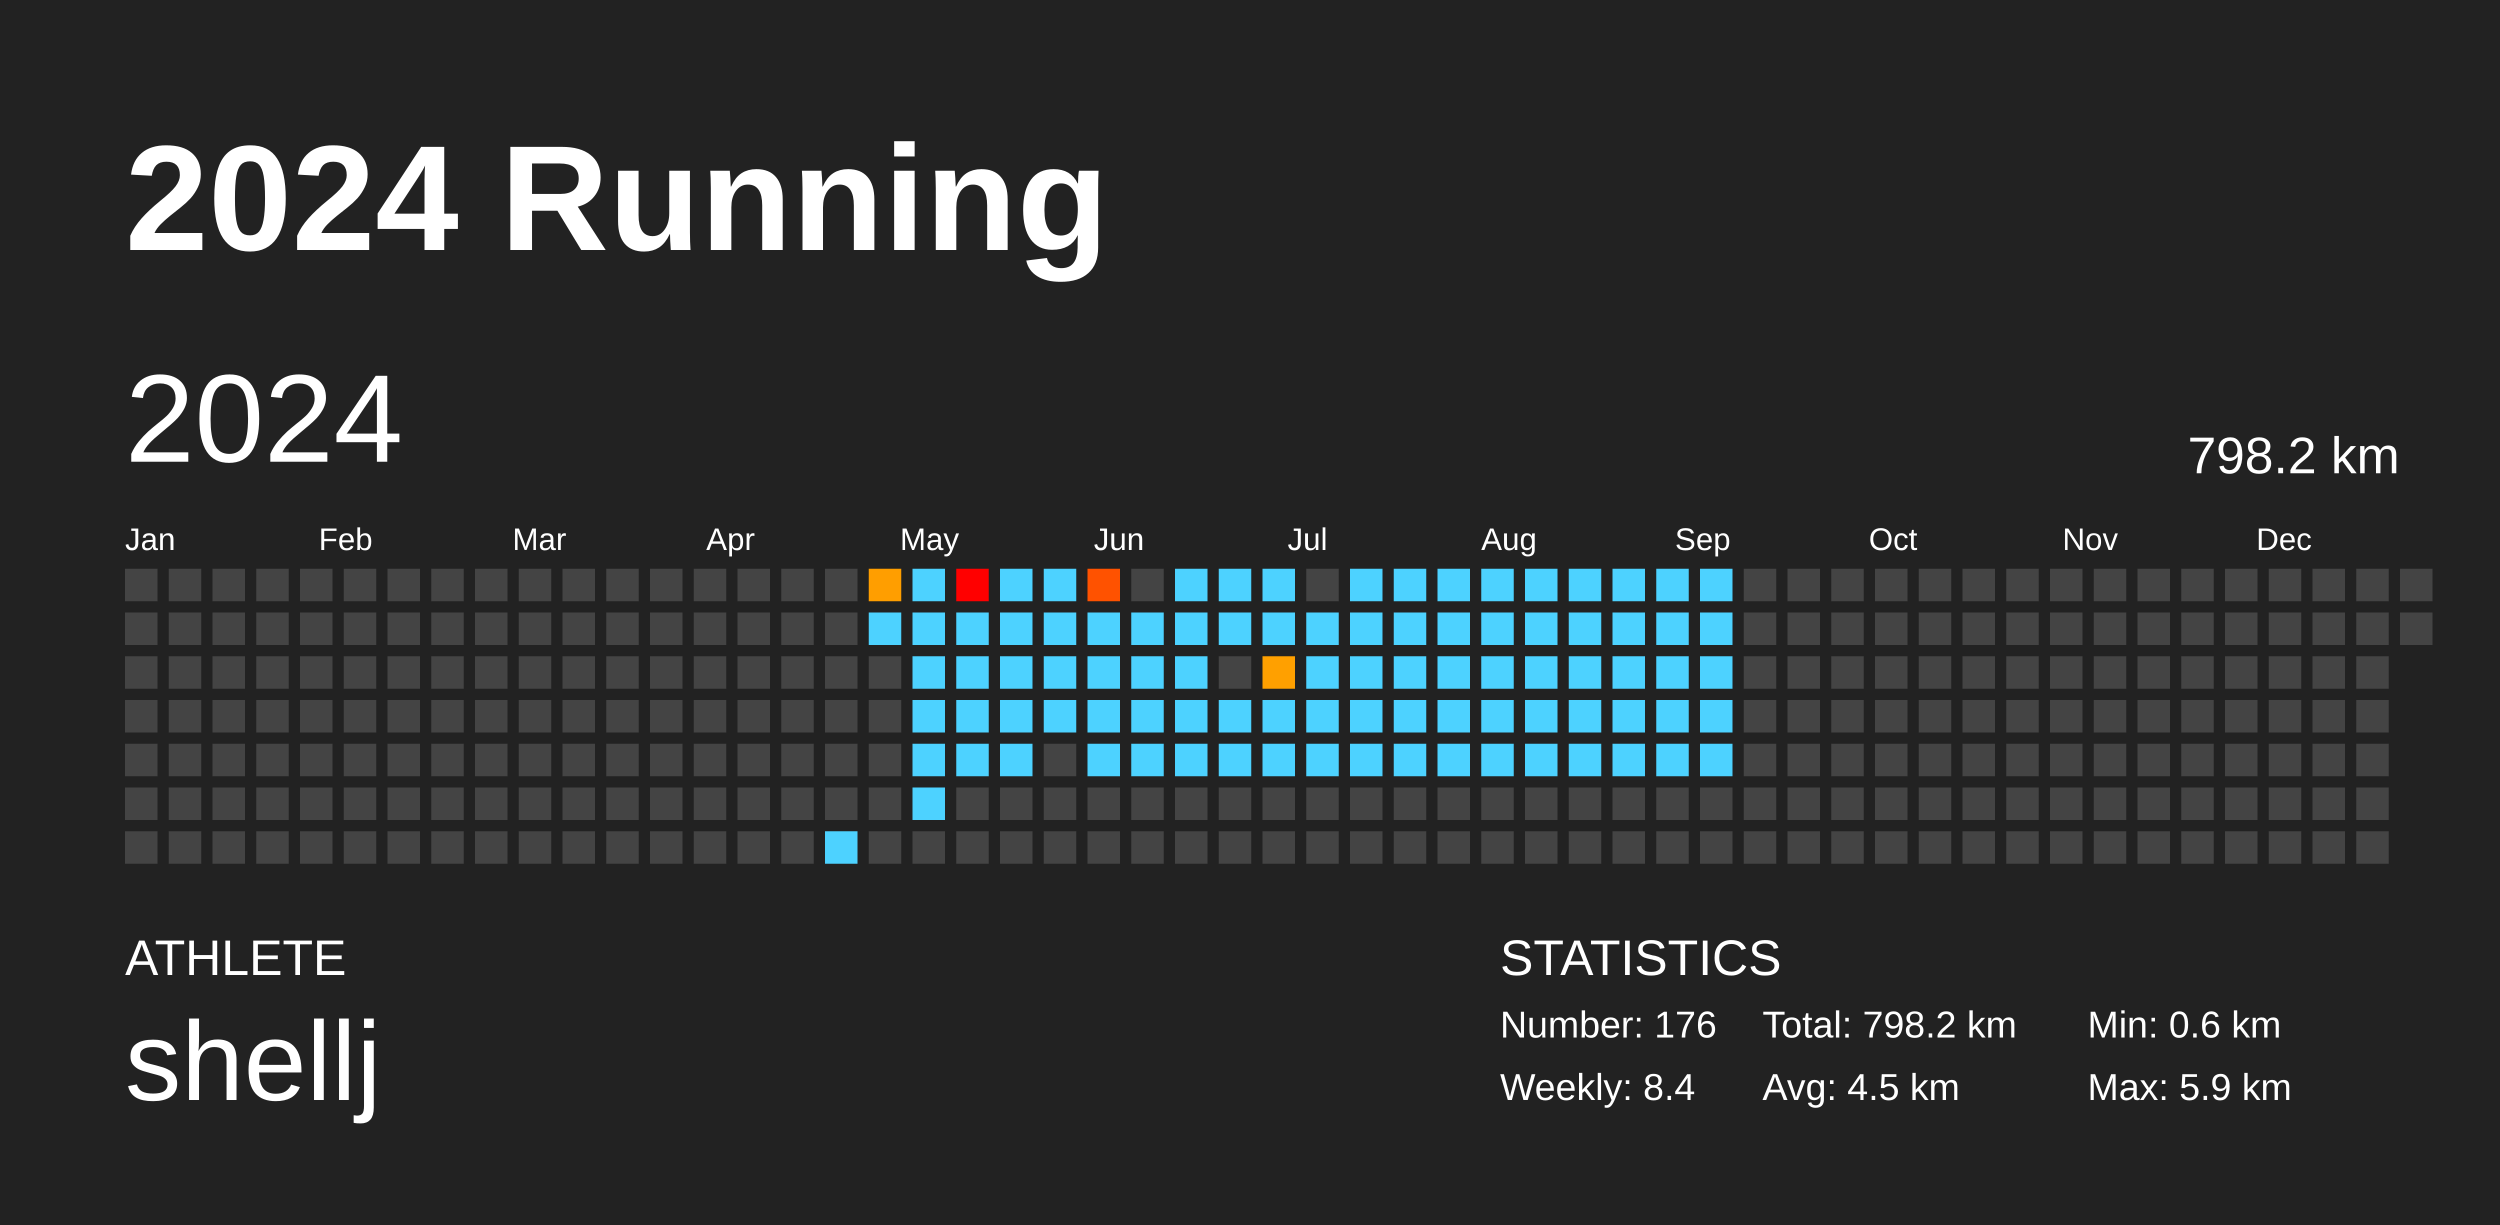
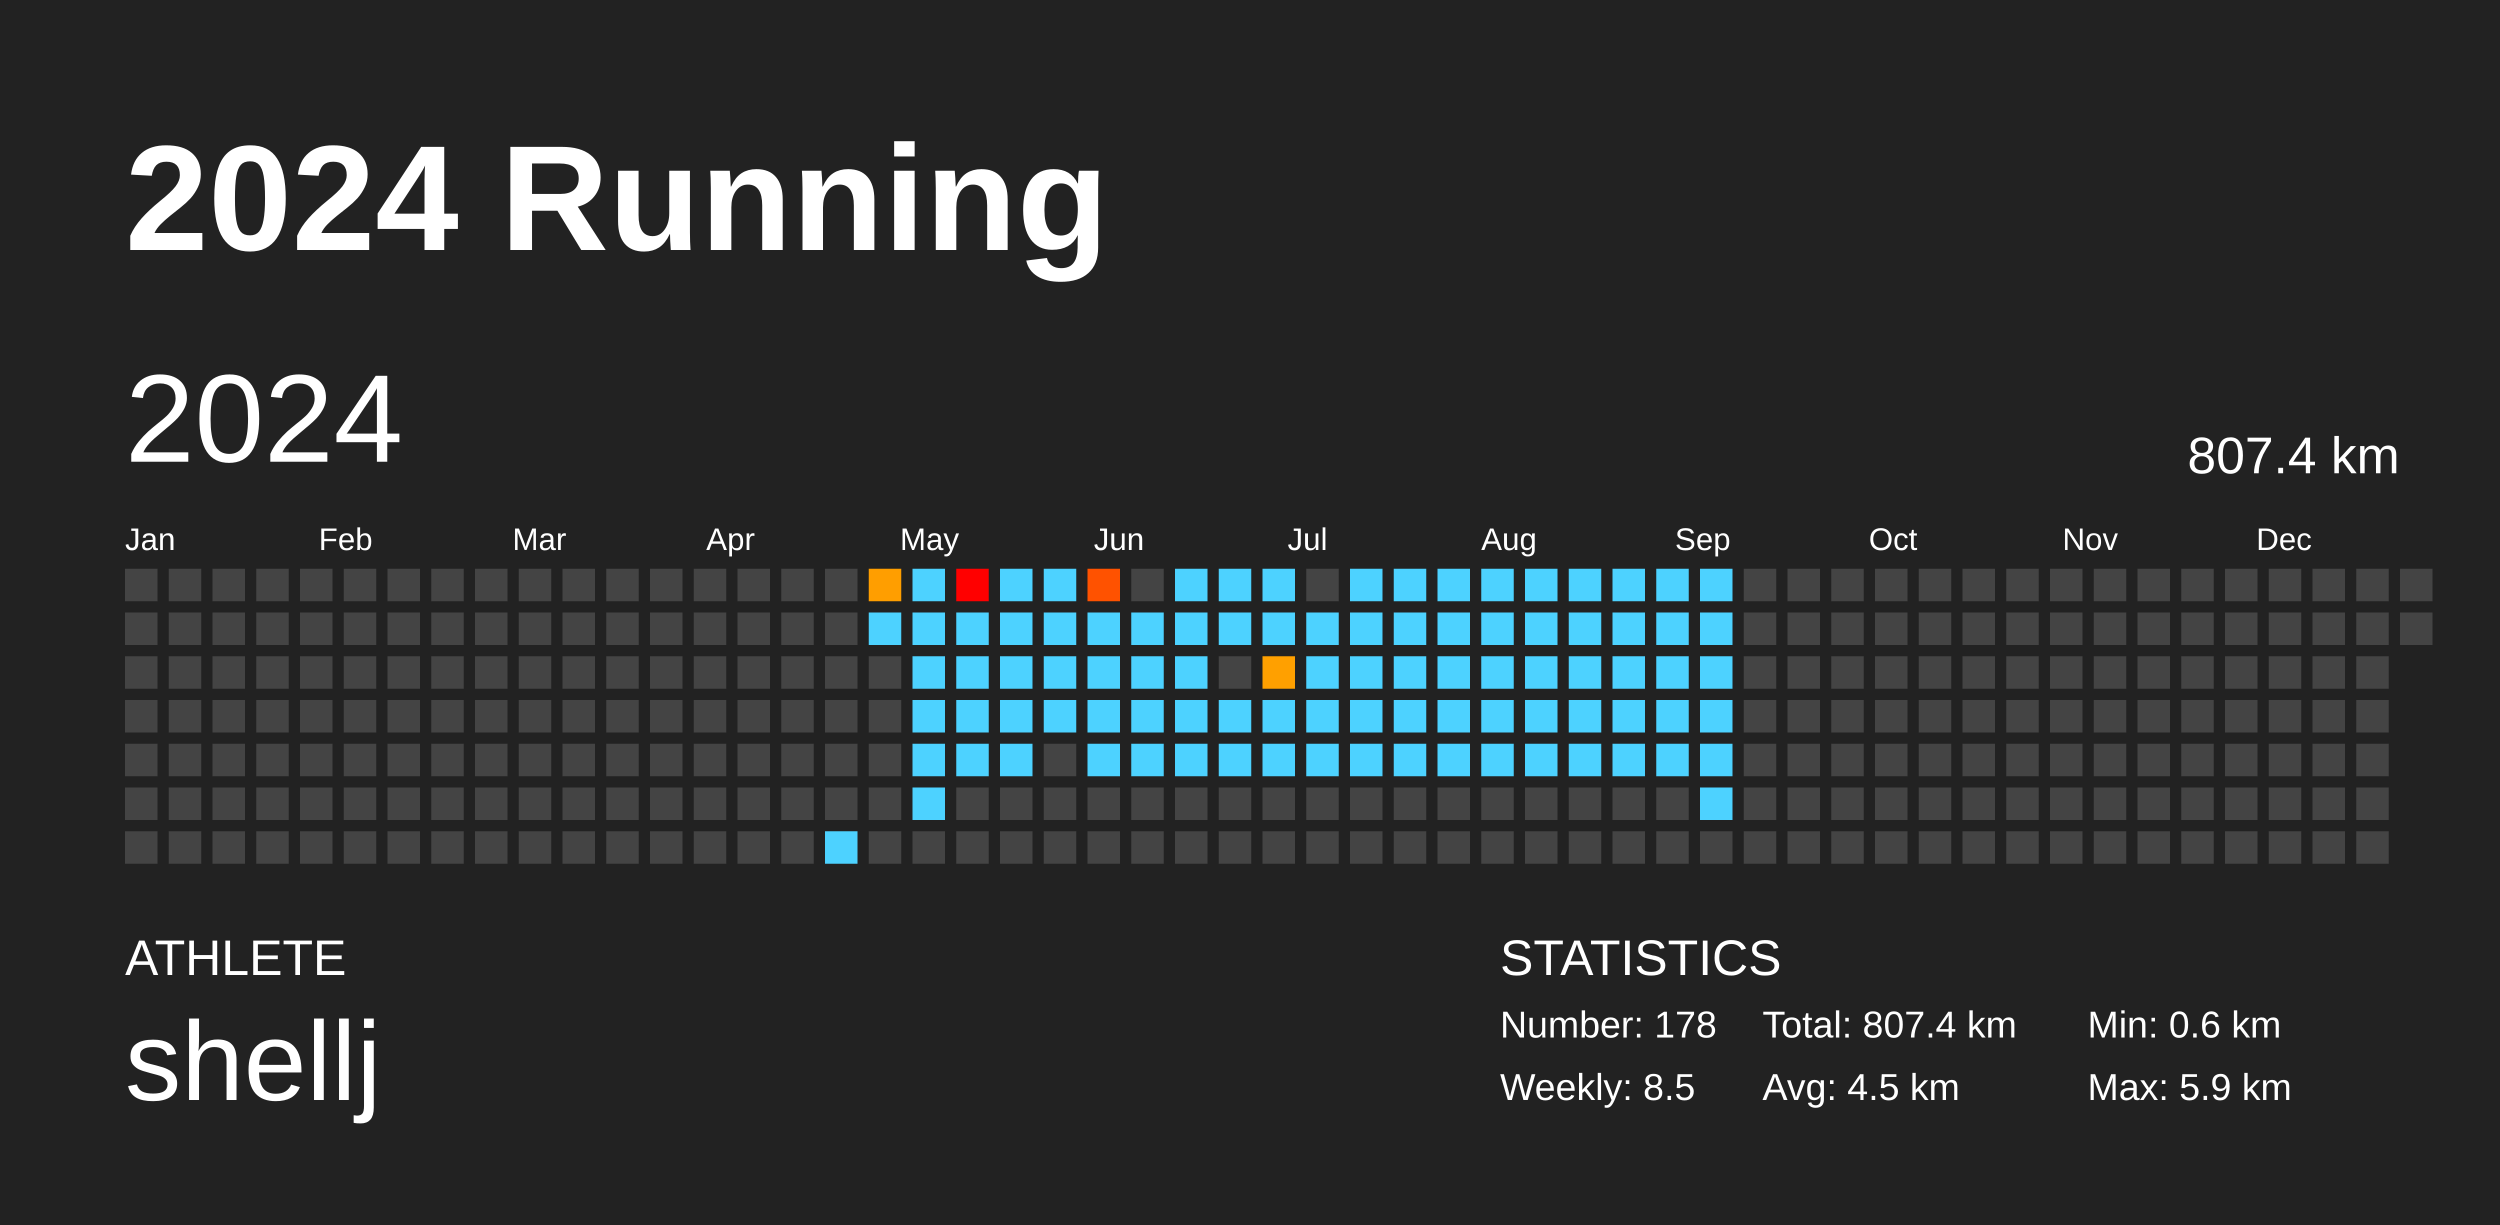
<svg xmlns="http://www.w3.org/2000/svg" baseProfile="full" height="98mm" version="1.1" viewBox="0,0,200,98" width="200mm">
  <defs />
  <rect fill="#222222" height="98" width="200" x="0" y="0" />
  <text fill="#FFFFFF" style="font-size:12px; font-family:Arial; font-weight:bold;" x="10" y="20">2024 Running</text>
  <text fill="#FFFFFF" style="font-size:4px; font-family:Arial" x="10" y="78">ATHLETE</text>
  <text fill="#FFFFFF" style="font-size:9px; font-family:Arial" x="10" y="88">shellj</text>
  <text fill="#FFFFFF" style="font-size:4px; font-family:Arial" x="120" y="78">STATISTICS</text>
-   <text fill="#FFFFFF" style="font-size:3px; font-family:Arial" x="120" y="83">Number: 176</text>
-   <text fill="#FFFFFF" style="font-size:3px; font-family:Arial" x="120" y="88">Weekly: 8.4</text>
-   <text fill="#FFFFFF" style="font-size:3px; font-family:Arial" x="141" y="83">Total: 798.2 km</text>
+   <text fill="#FFFFFF" style="font-size:3px; font-family:Arial" x="120" y="83">Number: 178</text>
+   <text fill="#FFFFFF" style="font-size:3px; font-family:Arial" x="120" y="88">Weekly: 8.5</text>
+   <text fill="#FFFFFF" style="font-size:3px; font-family:Arial" x="141" y="83">Total: 807.4 km</text>
  <text fill="#FFFFFF" style="font-size:3px; font-family:Arial" x="141" y="88">Avg: 4.5 km</text>
  <text fill="#FFFFFF" style="font-size:3px; font-family:Arial" x="167" y="83">Min: 0.6 km</text>
  <text fill="#FFFFFF" style="font-size:3px; font-family:Arial" x="167" y="88">Max: 5.9 km</text>
  <text dominant-baseline="hanging" fill="#FFFFFF" style="font-size:10.0px; font-family:Arial;" x="10" y="30">2024</text>
-   <text dominant-baseline="hanging" fill="#FFFFFF" style="font-size:4.125px; font-family:Arial;" x="175" y="35">798.2 km</text>
+   <text dominant-baseline="hanging" fill="#FFFFFF" style="font-size:4.125px; font-family:Arial;" x="175" y="35">807.4 km</text>
  <text fill="#FFFFFF" style="font-size:2.5px; font-family:Arial" x="10.0" y="44">Jan</text>
  <text fill="#FFFFFF" style="font-size:2.5px; font-family:Arial" x="25.5" y="44">Feb</text>
  <text fill="#FFFFFF" style="font-size:2.5px; font-family:Arial" x="41.0" y="44">Mar</text>
  <text fill="#FFFFFF" style="font-size:2.5px; font-family:Arial" x="56.5" y="44">Apr</text>
  <text fill="#FFFFFF" style="font-size:2.5px; font-family:Arial" x="72.0" y="44">May</text>
  <text fill="#FFFFFF" style="font-size:2.5px; font-family:Arial" x="87.5" y="44">Jun</text>
  <text fill="#FFFFFF" style="font-size:2.5px; font-family:Arial" x="103.0" y="44">Jul</text>
  <text fill="#FFFFFF" style="font-size:2.5px; font-family:Arial" x="118.5" y="44">Aug</text>
  <text fill="#FFFFFF" style="font-size:2.5px; font-family:Arial" x="134.0" y="44">Sep</text>
  <text fill="#FFFFFF" style="font-size:2.5px; font-family:Arial" x="149.5" y="44">Oct</text>
  <text fill="#FFFFFF" style="font-size:2.5px; font-family:Arial" x="165.0" y="44">Nov</text>
  <text fill="#FFFFFF" style="font-size:2.5px; font-family:Arial" x="180.5" y="44">Dec</text>
  <rect fill="#444444" height="2.6" width="2.6" x="10.0" y="45.5" />
  <rect fill="#444444" height="2.6" width="2.6" x="10.0" y="49.0" />
  <rect fill="#444444" height="2.6" width="2.6" x="10.0" y="52.5" />
  <rect fill="#444444" height="2.6" width="2.6" x="10.0" y="56.0" />
  <rect fill="#444444" height="2.6" width="2.6" x="10.0" y="59.5" />
  <rect fill="#444444" height="2.6" width="2.6" x="10.0" y="63.0" />
  <rect fill="#444444" height="2.6" width="2.6" x="10.0" y="66.5" />
  <rect fill="#444444" height="2.6" width="2.6" x="13.5" y="45.5" />
  <rect fill="#444444" height="2.6" width="2.6" x="13.5" y="49.0" />
  <rect fill="#444444" height="2.6" width="2.6" x="13.5" y="52.5" />
  <rect fill="#444444" height="2.6" width="2.6" x="13.5" y="56.0" />
  <rect fill="#444444" height="2.6" width="2.6" x="13.5" y="59.5" />
  <rect fill="#444444" height="2.6" width="2.6" x="13.5" y="63.0" />
  <rect fill="#444444" height="2.6" width="2.6" x="13.5" y="66.5" />
  <rect fill="#444444" height="2.6" width="2.6" x="17.0" y="45.5" />
  <rect fill="#444444" height="2.6" width="2.6" x="17.0" y="49.0" />
  <rect fill="#444444" height="2.6" width="2.6" x="17.0" y="52.5" />
  <rect fill="#444444" height="2.6" width="2.6" x="17.0" y="56.0" />
  <rect fill="#444444" height="2.6" width="2.6" x="17.0" y="59.5" />
  <rect fill="#444444" height="2.6" width="2.6" x="17.0" y="63.0" />
  <rect fill="#444444" height="2.6" width="2.6" x="17.0" y="66.5" />
  <rect fill="#444444" height="2.6" width="2.6" x="20.5" y="45.5" />
  <rect fill="#444444" height="2.6" width="2.6" x="20.5" y="49.0" />
  <rect fill="#444444" height="2.6" width="2.6" x="20.5" y="52.5" />
  <rect fill="#444444" height="2.6" width="2.6" x="20.5" y="56.0" />
  <rect fill="#444444" height="2.6" width="2.6" x="20.5" y="59.5" />
  <rect fill="#444444" height="2.6" width="2.6" x="20.5" y="63.0" />
  <rect fill="#444444" height="2.6" width="2.6" x="20.5" y="66.5" />
  <rect fill="#444444" height="2.6" width="2.6" x="24.0" y="45.5" />
  <rect fill="#444444" height="2.6" width="2.6" x="24.0" y="49.0" />
  <rect fill="#444444" height="2.6" width="2.6" x="24.0" y="52.5" />
  <rect fill="#444444" height="2.6" width="2.6" x="24.0" y="56.0" />
  <rect fill="#444444" height="2.6" width="2.6" x="24.0" y="59.5" />
  <rect fill="#444444" height="2.6" width="2.6" x="24.0" y="63.0" />
  <rect fill="#444444" height="2.6" width="2.6" x="24.0" y="66.5" />
  <rect fill="#444444" height="2.6" width="2.6" x="27.5" y="45.5" />
  <rect fill="#444444" height="2.6" width="2.6" x="27.5" y="49.0" />
  <rect fill="#444444" height="2.6" width="2.6" x="27.5" y="52.5" />
  <rect fill="#444444" height="2.6" width="2.6" x="27.5" y="56.0" />
  <rect fill="#444444" height="2.6" width="2.6" x="27.5" y="59.5" />
  <rect fill="#444444" height="2.6" width="2.6" x="27.5" y="63.0" />
  <rect fill="#444444" height="2.6" width="2.6" x="27.5" y="66.5" />
  <rect fill="#444444" height="2.6" width="2.6" x="31.0" y="45.5" />
  <rect fill="#444444" height="2.6" width="2.6" x="31.0" y="49.0" />
  <rect fill="#444444" height="2.6" width="2.6" x="31.0" y="52.5" />
  <rect fill="#444444" height="2.6" width="2.6" x="31.0" y="56.0" />
  <rect fill="#444444" height="2.6" width="2.6" x="31.0" y="59.5" />
  <rect fill="#444444" height="2.6" width="2.6" x="31.0" y="63.0" />
  <rect fill="#444444" height="2.6" width="2.6" x="31.0" y="66.5" />
  <rect fill="#444444" height="2.6" width="2.6" x="34.5" y="45.5" />
  <rect fill="#444444" height="2.6" width="2.6" x="34.5" y="49.0" />
  <rect fill="#444444" height="2.6" width="2.6" x="34.5" y="52.5" />
  <rect fill="#444444" height="2.6" width="2.6" x="34.5" y="56.0" />
  <rect fill="#444444" height="2.6" width="2.6" x="34.5" y="59.5" />
  <rect fill="#444444" height="2.6" width="2.6" x="34.5" y="63.0" />
  <rect fill="#444444" height="2.6" width="2.6" x="34.5" y="66.5" />
  <rect fill="#444444" height="2.6" width="2.6" x="38.0" y="45.5" />
  <rect fill="#444444" height="2.6" width="2.6" x="38.0" y="49.0" />
  <rect fill="#444444" height="2.6" width="2.6" x="38.0" y="52.5" />
  <rect fill="#444444" height="2.6" width="2.6" x="38.0" y="56.0" />
  <rect fill="#444444" height="2.6" width="2.6" x="38.0" y="59.5" />
  <rect fill="#444444" height="2.6" width="2.6" x="38.0" y="63.0" />
  <rect fill="#444444" height="2.6" width="2.6" x="38.0" y="66.5" />
  <rect fill="#444444" height="2.6" width="2.6" x="41.5" y="45.5" />
  <rect fill="#444444" height="2.6" width="2.6" x="41.5" y="49.0" />
  <rect fill="#444444" height="2.6" width="2.6" x="41.5" y="52.5" />
  <rect fill="#444444" height="2.6" width="2.6" x="41.5" y="56.0" />
  <rect fill="#444444" height="2.6" width="2.6" x="41.5" y="59.5" />
  <rect fill="#444444" height="2.6" width="2.6" x="41.5" y="63.0" />
  <rect fill="#444444" height="2.6" width="2.6" x="41.5" y="66.5" />
  <rect fill="#444444" height="2.6" width="2.6" x="45.0" y="45.5" />
  <rect fill="#444444" height="2.6" width="2.6" x="45.0" y="49.0" />
  <rect fill="#444444" height="2.6" width="2.6" x="45.0" y="52.5" />
  <rect fill="#444444" height="2.6" width="2.6" x="45.0" y="56.0" />
  <rect fill="#444444" height="2.6" width="2.6" x="45.0" y="59.5" />
  <rect fill="#444444" height="2.6" width="2.6" x="45.0" y="63.0" />
  <rect fill="#444444" height="2.6" width="2.6" x="45.0" y="66.5" />
  <rect fill="#444444" height="2.6" width="2.6" x="48.5" y="45.5" />
  <rect fill="#444444" height="2.6" width="2.6" x="48.5" y="49.0" />
  <rect fill="#444444" height="2.6" width="2.6" x="48.5" y="52.5" />
  <rect fill="#444444" height="2.6" width="2.6" x="48.5" y="56.0" />
  <rect fill="#444444" height="2.6" width="2.6" x="48.5" y="59.5" />
  <rect fill="#444444" height="2.6" width="2.6" x="48.5" y="63.0" />
  <rect fill="#444444" height="2.6" width="2.6" x="48.5" y="66.5" />
  <rect fill="#444444" height="2.6" width="2.6" x="52.0" y="45.5" />
  <rect fill="#444444" height="2.6" width="2.6" x="52.0" y="49.0" />
  <rect fill="#444444" height="2.6" width="2.6" x="52.0" y="52.5" />
  <rect fill="#444444" height="2.6" width="2.6" x="52.0" y="56.0" />
  <rect fill="#444444" height="2.6" width="2.6" x="52.0" y="59.5" />
  <rect fill="#444444" height="2.6" width="2.6" x="52.0" y="63.0" />
  <rect fill="#444444" height="2.6" width="2.6" x="52.0" y="66.5" />
  <rect fill="#444444" height="2.6" width="2.6" x="55.5" y="45.5" />
  <rect fill="#444444" height="2.6" width="2.6" x="55.5" y="49.0" />
  <rect fill="#444444" height="2.6" width="2.6" x="55.5" y="52.5" />
  <rect fill="#444444" height="2.6" width="2.6" x="55.5" y="56.0" />
  <rect fill="#444444" height="2.6" width="2.6" x="55.5" y="59.5" />
  <rect fill="#444444" height="2.6" width="2.6" x="55.5" y="63.0" />
  <rect fill="#444444" height="2.6" width="2.6" x="55.5" y="66.5" />
  <rect fill="#444444" height="2.6" width="2.6" x="59.0" y="45.5" />
  <rect fill="#444444" height="2.6" width="2.6" x="59.0" y="49.0" />
  <rect fill="#444444" height="2.6" width="2.6" x="59.0" y="52.5" />
  <rect fill="#444444" height="2.6" width="2.6" x="59.0" y="56.0" />
  <rect fill="#444444" height="2.6" width="2.6" x="59.0" y="59.5" />
  <rect fill="#444444" height="2.6" width="2.6" x="59.0" y="63.0" />
  <rect fill="#444444" height="2.6" width="2.6" x="59.0" y="66.5" />
  <rect fill="#444444" height="2.6" width="2.6" x="62.5" y="45.5" />
  <rect fill="#444444" height="2.6" width="2.6" x="62.5" y="49.0" />
  <rect fill="#444444" height="2.6" width="2.6" x="62.5" y="52.5" />
  <rect fill="#444444" height="2.6" width="2.6" x="62.5" y="56.0" />
  <rect fill="#444444" height="2.6" width="2.6" x="62.5" y="59.5" />
  <rect fill="#444444" height="2.6" width="2.6" x="62.5" y="63.0" />
  <rect fill="#444444" height="2.6" width="2.6" x="62.5" y="66.5" />
  <rect fill="#444444" height="2.6" width="2.6" x="66.0" y="45.5" />
  <rect fill="#444444" height="2.6" width="2.6" x="66.0" y="49.0" />
  <rect fill="#444444" height="2.6" width="2.6" x="66.0" y="52.5" />
  <rect fill="#444444" height="2.6" width="2.6" x="66.0" y="56.0" />
  <rect fill="#444444" height="2.6" width="2.6" x="66.0" y="59.5" />
  <rect fill="#444444" height="2.6" width="2.6" x="66.0" y="63.0" />
  <rect fill="#4dd2ff" height="2.6" width="2.6" x="66.0" y="66.5" />
  <rect fill="#ff9e00" height="2.6" width="2.6" x="69.5" y="45.5" />
  <rect fill="#4dd2ff" height="2.6" width="2.6" x="69.5" y="49.0" />
  <rect fill="#444444" height="2.6" width="2.6" x="69.5" y="52.5" />
  <rect fill="#444444" height="2.6" width="2.6" x="69.5" y="56.0" />
  <rect fill="#444444" height="2.6" width="2.6" x="69.5" y="59.5" />
  <rect fill="#444444" height="2.6" width="2.6" x="69.5" y="63.0" />
  <rect fill="#444444" height="2.6" width="2.6" x="69.5" y="66.5" />
  <rect fill="#4dd2ff" height="2.6" width="2.6" x="73.0" y="45.5" />
  <rect fill="#4dd2ff" height="2.6" width="2.6" x="73.0" y="49.0" />
  <rect fill="#4dd2ff" height="2.6" width="2.6" x="73.0" y="52.5" />
  <rect fill="#4dd2ff" height="2.6" width="2.6" x="73.0" y="56.0" />
  <rect fill="#4dd2ff" height="2.6" width="2.6" x="73.0" y="59.5" />
  <rect fill="#4dd2ff" height="2.6" width="2.6" x="73.0" y="63.0" />
  <rect fill="#444444" height="2.6" width="2.6" x="73.0" y="66.5" />
  <rect fill="red" height="2.6" width="2.6" x="76.5" y="45.5" />
  <rect fill="#4dd2ff" height="2.6" width="2.6" x="76.5" y="49.0" />
  <rect fill="#4dd2ff" height="2.6" width="2.6" x="76.5" y="52.5" />
  <rect fill="#4dd2ff" height="2.6" width="2.6" x="76.5" y="56.0" />
  <rect fill="#4dd2ff" height="2.6" width="2.6" x="76.5" y="59.5" />
  <rect fill="#444444" height="2.6" width="2.6" x="76.5" y="63.0" />
  <rect fill="#444444" height="2.6" width="2.6" x="76.5" y="66.5" />
  <rect fill="#4dd2ff" height="2.6" width="2.6" x="80.0" y="45.5" />
  <rect fill="#4dd2ff" height="2.6" width="2.6" x="80.0" y="49.0" />
  <rect fill="#4dd2ff" height="2.6" width="2.6" x="80.0" y="52.5" />
  <rect fill="#4dd2ff" height="2.6" width="2.6" x="80.0" y="56.0" />
  <rect fill="#4dd2ff" height="2.6" width="2.6" x="80.0" y="59.5" />
  <rect fill="#444444" height="2.6" width="2.6" x="80.0" y="63.0" />
  <rect fill="#444444" height="2.6" width="2.6" x="80.0" y="66.5" />
  <rect fill="#4dd2ff" height="2.6" width="2.6" x="83.5" y="45.5" />
  <rect fill="#4dd2ff" height="2.6" width="2.6" x="83.5" y="49.0" />
  <rect fill="#4dd2ff" height="2.6" width="2.6" x="83.5" y="52.5" />
  <rect fill="#4dd2ff" height="2.6" width="2.6" x="83.5" y="56.0" />
  <rect fill="#444444" height="2.6" width="2.6" x="83.5" y="59.5" />
  <rect fill="#444444" height="2.6" width="2.6" x="83.5" y="63.0" />
  <rect fill="#444444" height="2.6" width="2.6" x="83.5" y="66.5" />
  <rect fill="#ff5200" height="2.6" width="2.6" x="87.0" y="45.5" />
  <rect fill="#4dd2ff" height="2.6" width="2.6" x="87.0" y="49.0" />
  <rect fill="#4dd2ff" height="2.6" width="2.6" x="87.0" y="52.5" />
  <rect fill="#4dd2ff" height="2.6" width="2.6" x="87.0" y="56.0" />
  <rect fill="#4dd2ff" height="2.6" width="2.6" x="87.0" y="59.5" />
  <rect fill="#444444" height="2.6" width="2.6" x="87.0" y="63.0" />
  <rect fill="#444444" height="2.6" width="2.6" x="87.0" y="66.5" />
  <rect fill="#444444" height="2.6" width="2.6" x="90.5" y="45.5" />
  <rect fill="#4dd2ff" height="2.6" width="2.6" x="90.5" y="49.0" />
  <rect fill="#4dd2ff" height="2.6" width="2.6" x="90.5" y="52.5" />
  <rect fill="#4dd2ff" height="2.6" width="2.6" x="90.5" y="56.0" />
  <rect fill="#4dd2ff" height="2.6" width="2.6" x="90.5" y="59.5" />
  <rect fill="#444444" height="2.6" width="2.6" x="90.5" y="63.0" />
  <rect fill="#444444" height="2.6" width="2.6" x="90.5" y="66.5" />
  <rect fill="#4dd2ff" height="2.6" width="2.6" x="94.0" y="45.5" />
  <rect fill="#4dd2ff" height="2.6" width="2.6" x="94.0" y="49.0" />
  <rect fill="#4dd2ff" height="2.6" width="2.6" x="94.0" y="52.5" />
  <rect fill="#4dd2ff" height="2.6" width="2.6" x="94.0" y="56.0" />
  <rect fill="#4dd2ff" height="2.6" width="2.6" x="94.0" y="59.5" />
  <rect fill="#444444" height="2.6" width="2.6" x="94.0" y="63.0" />
  <rect fill="#444444" height="2.6" width="2.6" x="94.0" y="66.5" />
  <rect fill="#4dd2ff" height="2.6" width="2.6" x="97.5" y="45.5" />
  <rect fill="#4dd2ff" height="2.6" width="2.6" x="97.5" y="49.0" />
  <rect fill="#444444" height="2.6" width="2.6" x="97.5" y="52.5" />
  <rect fill="#4dd2ff" height="2.6" width="2.6" x="97.5" y="56.0" />
  <rect fill="#4dd2ff" height="2.6" width="2.6" x="97.5" y="59.5" />
  <rect fill="#444444" height="2.6" width="2.6" x="97.5" y="63.0" />
  <rect fill="#444444" height="2.6" width="2.6" x="97.5" y="66.5" />
  <rect fill="#4dd2ff" height="2.6" width="2.6" x="101.0" y="45.5" />
  <rect fill="#4dd2ff" height="2.6" width="2.6" x="101.0" y="49.0" />
  <rect fill="#ffa000" height="2.6" width="2.6" x="101.0" y="52.5" />
  <rect fill="#4dd2ff" height="2.6" width="2.6" x="101.0" y="56.0" />
  <rect fill="#4dd2ff" height="2.6" width="2.6" x="101.0" y="59.5" />
  <rect fill="#444444" height="2.6" width="2.6" x="101.0" y="63.0" />
  <rect fill="#444444" height="2.6" width="2.6" x="101.0" y="66.5" />
  <rect fill="#444444" height="2.6" width="2.6" x="104.5" y="45.5" />
  <rect fill="#4dd2ff" height="2.6" width="2.6" x="104.5" y="49.0" />
  <rect fill="#4dd2ff" height="2.6" width="2.6" x="104.5" y="52.5" />
  <rect fill="#4dd2ff" height="2.6" width="2.6" x="104.5" y="56.0" />
  <rect fill="#4dd2ff" height="2.6" width="2.6" x="104.5" y="59.5" />
  <rect fill="#444444" height="2.6" width="2.6" x="104.5" y="63.0" />
  <rect fill="#444444" height="2.6" width="2.6" x="104.5" y="66.5" />
  <rect fill="#4dd2ff" height="2.6" width="2.6" x="108.0" y="45.5" />
  <rect fill="#4dd2ff" height="2.6" width="2.6" x="108.0" y="49.0" />
  <rect fill="#4dd2ff" height="2.6" width="2.6" x="108.0" y="52.5" />
  <rect fill="#4dd2ff" height="2.6" width="2.6" x="108.0" y="56.0" />
  <rect fill="#4dd2ff" height="2.6" width="2.6" x="108.0" y="59.5" />
  <rect fill="#444444" height="2.6" width="2.6" x="108.0" y="63.0" />
  <rect fill="#444444" height="2.6" width="2.6" x="108.0" y="66.5" />
  <rect fill="#4dd2ff" height="2.6" width="2.6" x="111.5" y="45.5" />
  <rect fill="#4dd2ff" height="2.6" width="2.6" x="111.5" y="49.0" />
  <rect fill="#4dd2ff" height="2.6" width="2.6" x="111.5" y="52.5" />
  <rect fill="#4dd2ff" height="2.6" width="2.6" x="111.5" y="56.0" />
  <rect fill="#4dd2ff" height="2.6" width="2.6" x="111.5" y="59.5" />
  <rect fill="#444444" height="2.6" width="2.6" x="111.5" y="63.0" />
  <rect fill="#444444" height="2.6" width="2.6" x="111.5" y="66.5" />
  <rect fill="#4dd2ff" height="2.6" width="2.6" x="115.0" y="45.5" />
  <rect fill="#4dd2ff" height="2.6" width="2.6" x="115.0" y="49.0" />
  <rect fill="#4dd2ff" height="2.6" width="2.6" x="115.0" y="52.5" />
  <rect fill="#4dd2ff" height="2.6" width="2.6" x="115.0" y="56.0" />
  <rect fill="#4dd2ff" height="2.6" width="2.6" x="115.0" y="59.5" />
  <rect fill="#444444" height="2.6" width="2.6" x="115.0" y="63.0" />
  <rect fill="#444444" height="2.6" width="2.6" x="115.0" y="66.5" />
  <rect fill="#4dd2ff" height="2.6" width="2.6" x="118.5" y="45.5" />
  <rect fill="#4dd2ff" height="2.6" width="2.6" x="118.5" y="49.0" />
  <rect fill="#4dd2ff" height="2.6" width="2.6" x="118.5" y="52.5" />
  <rect fill="#4dd2ff" height="2.6" width="2.6" x="118.5" y="56.0" />
  <rect fill="#4dd2ff" height="2.6" width="2.6" x="118.5" y="59.5" />
  <rect fill="#444444" height="2.6" width="2.6" x="118.5" y="63.0" />
  <rect fill="#444444" height="2.6" width="2.6" x="118.5" y="66.5" />
  <rect fill="#4dd2ff" height="2.6" width="2.6" x="122.0" y="45.5" />
  <rect fill="#4dd2ff" height="2.6" width="2.6" x="122.0" y="49.0" />
  <rect fill="#4dd2ff" height="2.6" width="2.6" x="122.0" y="52.5" />
  <rect fill="#4dd2ff" height="2.6" width="2.6" x="122.0" y="56.0" />
  <rect fill="#4dd2ff" height="2.6" width="2.6" x="122.0" y="59.5" />
  <rect fill="#444444" height="2.6" width="2.6" x="122.0" y="63.0" />
  <rect fill="#444444" height="2.6" width="2.6" x="122.0" y="66.5" />
  <rect fill="#4dd2ff" height="2.6" width="2.6" x="125.5" y="45.5" />
  <rect fill="#4dd2ff" height="2.6" width="2.6" x="125.5" y="49.0" />
  <rect fill="#4dd2ff" height="2.6" width="2.6" x="125.5" y="52.5" />
  <rect fill="#4dd2ff" height="2.6" width="2.6" x="125.5" y="56.0" />
  <rect fill="#4dd2ff" height="2.6" width="2.6" x="125.5" y="59.5" />
  <rect fill="#444444" height="2.6" width="2.6" x="125.5" y="63.0" />
  <rect fill="#444444" height="2.6" width="2.6" x="125.5" y="66.5" />
  <rect fill="#4dd2ff" height="2.6" width="2.6" x="129.0" y="45.5" />
  <rect fill="#4dd2ff" height="2.6" width="2.6" x="129.0" y="49.0" />
  <rect fill="#4dd2ff" height="2.6" width="2.6" x="129.0" y="52.5" />
  <rect fill="#4dd2ff" height="2.6" width="2.6" x="129.0" y="56.0" />
  <rect fill="#4dd2ff" height="2.6" width="2.6" x="129.0" y="59.5" />
  <rect fill="#444444" height="2.6" width="2.6" x="129.0" y="63.0" />
  <rect fill="#444444" height="2.6" width="2.6" x="129.0" y="66.5" />
  <rect fill="#4dd2ff" height="2.6" width="2.6" x="132.5" y="45.5" />
  <rect fill="#4dd2ff" height="2.6" width="2.6" x="132.5" y="49.0" />
  <rect fill="#4dd2ff" height="2.6" width="2.6" x="132.5" y="52.5" />
  <rect fill="#4dd2ff" height="2.6" width="2.6" x="132.5" y="56.0" />
  <rect fill="#4dd2ff" height="2.6" width="2.6" x="132.5" y="59.5" />
  <rect fill="#444444" height="2.6" width="2.6" x="132.5" y="63.0" />
  <rect fill="#444444" height="2.6" width="2.6" x="132.5" y="66.5" />
  <rect fill="#4dd2ff" height="2.6" width="2.6" x="136.0" y="45.5" />
  <rect fill="#4dd2ff" height="2.6" width="2.6" x="136.0" y="49.0" />
  <rect fill="#4dd2ff" height="2.6" width="2.6" x="136.0" y="52.5" />
  <rect fill="#4dd2ff" height="2.6" width="2.6" x="136.0" y="56.0" />
  <rect fill="#4dd2ff" height="2.6" width="2.6" x="136.0" y="59.5" />
-   <rect fill="#444444" height="2.6" width="2.6" x="136.0" y="63.0" />
+   <rect fill="#4dd2ff" height="2.6" width="2.6" x="136.0" y="63.0" />
  <rect fill="#444444" height="2.6" width="2.6" x="136.0" y="66.5" />
  <rect fill="#444444" height="2.6" width="2.6" x="139.5" y="45.5" />
  <rect fill="#444444" height="2.6" width="2.6" x="139.5" y="49.0" />
  <rect fill="#444444" height="2.6" width="2.6" x="139.5" y="52.5" />
  <rect fill="#444444" height="2.6" width="2.6" x="139.5" y="56.0" />
  <rect fill="#444444" height="2.6" width="2.6" x="139.5" y="59.5" />
  <rect fill="#444444" height="2.6" width="2.6" x="139.5" y="63.0" />
  <rect fill="#444444" height="2.6" width="2.6" x="139.5" y="66.5" />
  <rect fill="#444444" height="2.6" width="2.6" x="143.0" y="45.5" />
  <rect fill="#444444" height="2.6" width="2.6" x="143.0" y="49.0" />
  <rect fill="#444444" height="2.6" width="2.6" x="143.0" y="52.5" />
  <rect fill="#444444" height="2.6" width="2.6" x="143.0" y="56.0" />
  <rect fill="#444444" height="2.6" width="2.6" x="143.0" y="59.5" />
  <rect fill="#444444" height="2.6" width="2.6" x="143.0" y="63.0" />
  <rect fill="#444444" height="2.6" width="2.6" x="143.0" y="66.5" />
  <rect fill="#444444" height="2.6" width="2.6" x="146.5" y="45.5" />
  <rect fill="#444444" height="2.6" width="2.6" x="146.5" y="49.0" />
  <rect fill="#444444" height="2.6" width="2.6" x="146.5" y="52.5" />
  <rect fill="#444444" height="2.6" width="2.6" x="146.5" y="56.0" />
  <rect fill="#444444" height="2.6" width="2.6" x="146.5" y="59.5" />
  <rect fill="#444444" height="2.6" width="2.6" x="146.5" y="63.0" />
  <rect fill="#444444" height="2.6" width="2.6" x="146.5" y="66.5" />
  <rect fill="#444444" height="2.6" width="2.6" x="150.0" y="45.5" />
  <rect fill="#444444" height="2.6" width="2.6" x="150.0" y="49.0" />
  <rect fill="#444444" height="2.6" width="2.6" x="150.0" y="52.5" />
  <rect fill="#444444" height="2.6" width="2.6" x="150.0" y="56.0" />
  <rect fill="#444444" height="2.6" width="2.6" x="150.0" y="59.5" />
  <rect fill="#444444" height="2.6" width="2.6" x="150.0" y="63.0" />
  <rect fill="#444444" height="2.6" width="2.6" x="150.0" y="66.5" />
  <rect fill="#444444" height="2.6" width="2.6" x="153.5" y="45.5" />
  <rect fill="#444444" height="2.6" width="2.6" x="153.5" y="49.0" />
  <rect fill="#444444" height="2.6" width="2.6" x="153.5" y="52.5" />
  <rect fill="#444444" height="2.6" width="2.6" x="153.5" y="56.0" />
  <rect fill="#444444" height="2.6" width="2.6" x="153.5" y="59.5" />
  <rect fill="#444444" height="2.6" width="2.6" x="153.5" y="63.0" />
  <rect fill="#444444" height="2.6" width="2.6" x="153.5" y="66.5" />
  <rect fill="#444444" height="2.6" width="2.6" x="157.0" y="45.5" />
  <rect fill="#444444" height="2.6" width="2.6" x="157.0" y="49.0" />
  <rect fill="#444444" height="2.6" width="2.6" x="157.0" y="52.5" />
  <rect fill="#444444" height="2.6" width="2.6" x="157.0" y="56.0" />
  <rect fill="#444444" height="2.6" width="2.6" x="157.0" y="59.5" />
  <rect fill="#444444" height="2.6" width="2.6" x="157.0" y="63.0" />
  <rect fill="#444444" height="2.6" width="2.6" x="157.0" y="66.5" />
  <rect fill="#444444" height="2.6" width="2.6" x="160.5" y="45.5" />
  <rect fill="#444444" height="2.6" width="2.6" x="160.5" y="49.0" />
  <rect fill="#444444" height="2.6" width="2.6" x="160.5" y="52.5" />
  <rect fill="#444444" height="2.6" width="2.6" x="160.5" y="56.0" />
  <rect fill="#444444" height="2.6" width="2.6" x="160.5" y="59.5" />
  <rect fill="#444444" height="2.6" width="2.6" x="160.5" y="63.0" />
  <rect fill="#444444" height="2.6" width="2.6" x="160.5" y="66.5" />
  <rect fill="#444444" height="2.6" width="2.6" x="164.0" y="45.5" />
  <rect fill="#444444" height="2.6" width="2.6" x="164.0" y="49.0" />
  <rect fill="#444444" height="2.6" width="2.6" x="164.0" y="52.5" />
  <rect fill="#444444" height="2.6" width="2.6" x="164.0" y="56.0" />
  <rect fill="#444444" height="2.6" width="2.6" x="164.0" y="59.5" />
  <rect fill="#444444" height="2.6" width="2.6" x="164.0" y="63.0" />
  <rect fill="#444444" height="2.6" width="2.6" x="164.0" y="66.5" />
  <rect fill="#444444" height="2.6" width="2.6" x="167.5" y="45.5" />
  <rect fill="#444444" height="2.6" width="2.6" x="167.5" y="49.0" />
  <rect fill="#444444" height="2.6" width="2.6" x="167.5" y="52.5" />
  <rect fill="#444444" height="2.6" width="2.6" x="167.5" y="56.0" />
  <rect fill="#444444" height="2.6" width="2.6" x="167.5" y="59.5" />
  <rect fill="#444444" height="2.6" width="2.6" x="167.5" y="63.0" />
  <rect fill="#444444" height="2.6" width="2.6" x="167.5" y="66.5" />
  <rect fill="#444444" height="2.6" width="2.6" x="171.0" y="45.5" />
  <rect fill="#444444" height="2.6" width="2.6" x="171.0" y="49.0" />
  <rect fill="#444444" height="2.6" width="2.6" x="171.0" y="52.5" />
  <rect fill="#444444" height="2.6" width="2.6" x="171.0" y="56.0" />
  <rect fill="#444444" height="2.6" width="2.6" x="171.0" y="59.5" />
  <rect fill="#444444" height="2.6" width="2.6" x="171.0" y="63.0" />
  <rect fill="#444444" height="2.6" width="2.6" x="171.0" y="66.5" />
  <rect fill="#444444" height="2.6" width="2.6" x="174.5" y="45.5" />
  <rect fill="#444444" height="2.6" width="2.6" x="174.5" y="49.0" />
  <rect fill="#444444" height="2.6" width="2.6" x="174.5" y="52.5" />
  <rect fill="#444444" height="2.6" width="2.6" x="174.5" y="56.0" />
  <rect fill="#444444" height="2.6" width="2.6" x="174.5" y="59.5" />
  <rect fill="#444444" height="2.6" width="2.6" x="174.5" y="63.0" />
  <rect fill="#444444" height="2.6" width="2.6" x="174.5" y="66.5" />
  <rect fill="#444444" height="2.6" width="2.6" x="178.0" y="45.5" />
  <rect fill="#444444" height="2.6" width="2.6" x="178.0" y="49.0" />
  <rect fill="#444444" height="2.6" width="2.6" x="178.0" y="52.5" />
  <rect fill="#444444" height="2.6" width="2.6" x="178.0" y="56.0" />
  <rect fill="#444444" height="2.6" width="2.6" x="178.0" y="59.5" />
  <rect fill="#444444" height="2.6" width="2.6" x="178.0" y="63.0" />
  <rect fill="#444444" height="2.6" width="2.6" x="178.0" y="66.5" />
  <rect fill="#444444" height="2.6" width="2.6" x="181.5" y="45.5" />
  <rect fill="#444444" height="2.6" width="2.6" x="181.5" y="49.0" />
  <rect fill="#444444" height="2.6" width="2.6" x="181.5" y="52.5" />
  <rect fill="#444444" height="2.6" width="2.6" x="181.5" y="56.0" />
  <rect fill="#444444" height="2.6" width="2.6" x="181.5" y="59.5" />
  <rect fill="#444444" height="2.6" width="2.6" x="181.5" y="63.0" />
  <rect fill="#444444" height="2.6" width="2.6" x="181.5" y="66.5" />
  <rect fill="#444444" height="2.6" width="2.6" x="185.0" y="45.5" />
  <rect fill="#444444" height="2.6" width="2.6" x="185.0" y="49.0" />
  <rect fill="#444444" height="2.6" width="2.6" x="185.0" y="52.5" />
  <rect fill="#444444" height="2.6" width="2.6" x="185.0" y="56.0" />
  <rect fill="#444444" height="2.6" width="2.6" x="185.0" y="59.5" />
  <rect fill="#444444" height="2.6" width="2.6" x="185.0" y="63.0" />
  <rect fill="#444444" height="2.6" width="2.6" x="185.0" y="66.5" />
  <rect fill="#444444" height="2.6" width="2.6" x="188.5" y="45.5" />
  <rect fill="#444444" height="2.6" width="2.6" x="188.5" y="49.0" />
  <rect fill="#444444" height="2.6" width="2.6" x="188.5" y="52.5" />
  <rect fill="#444444" height="2.6" width="2.6" x="188.5" y="56.0" />
  <rect fill="#444444" height="2.6" width="2.6" x="188.5" y="59.5" />
  <rect fill="#444444" height="2.6" width="2.6" x="188.5" y="63.0" />
  <rect fill="#444444" height="2.6" width="2.6" x="188.5" y="66.5" />
  <rect fill="#444444" height="2.6" width="2.6" x="192.0" y="45.5" />
  <rect fill="#444444" height="2.6" width="2.6" x="192.0" y="49.0" />
</svg>
